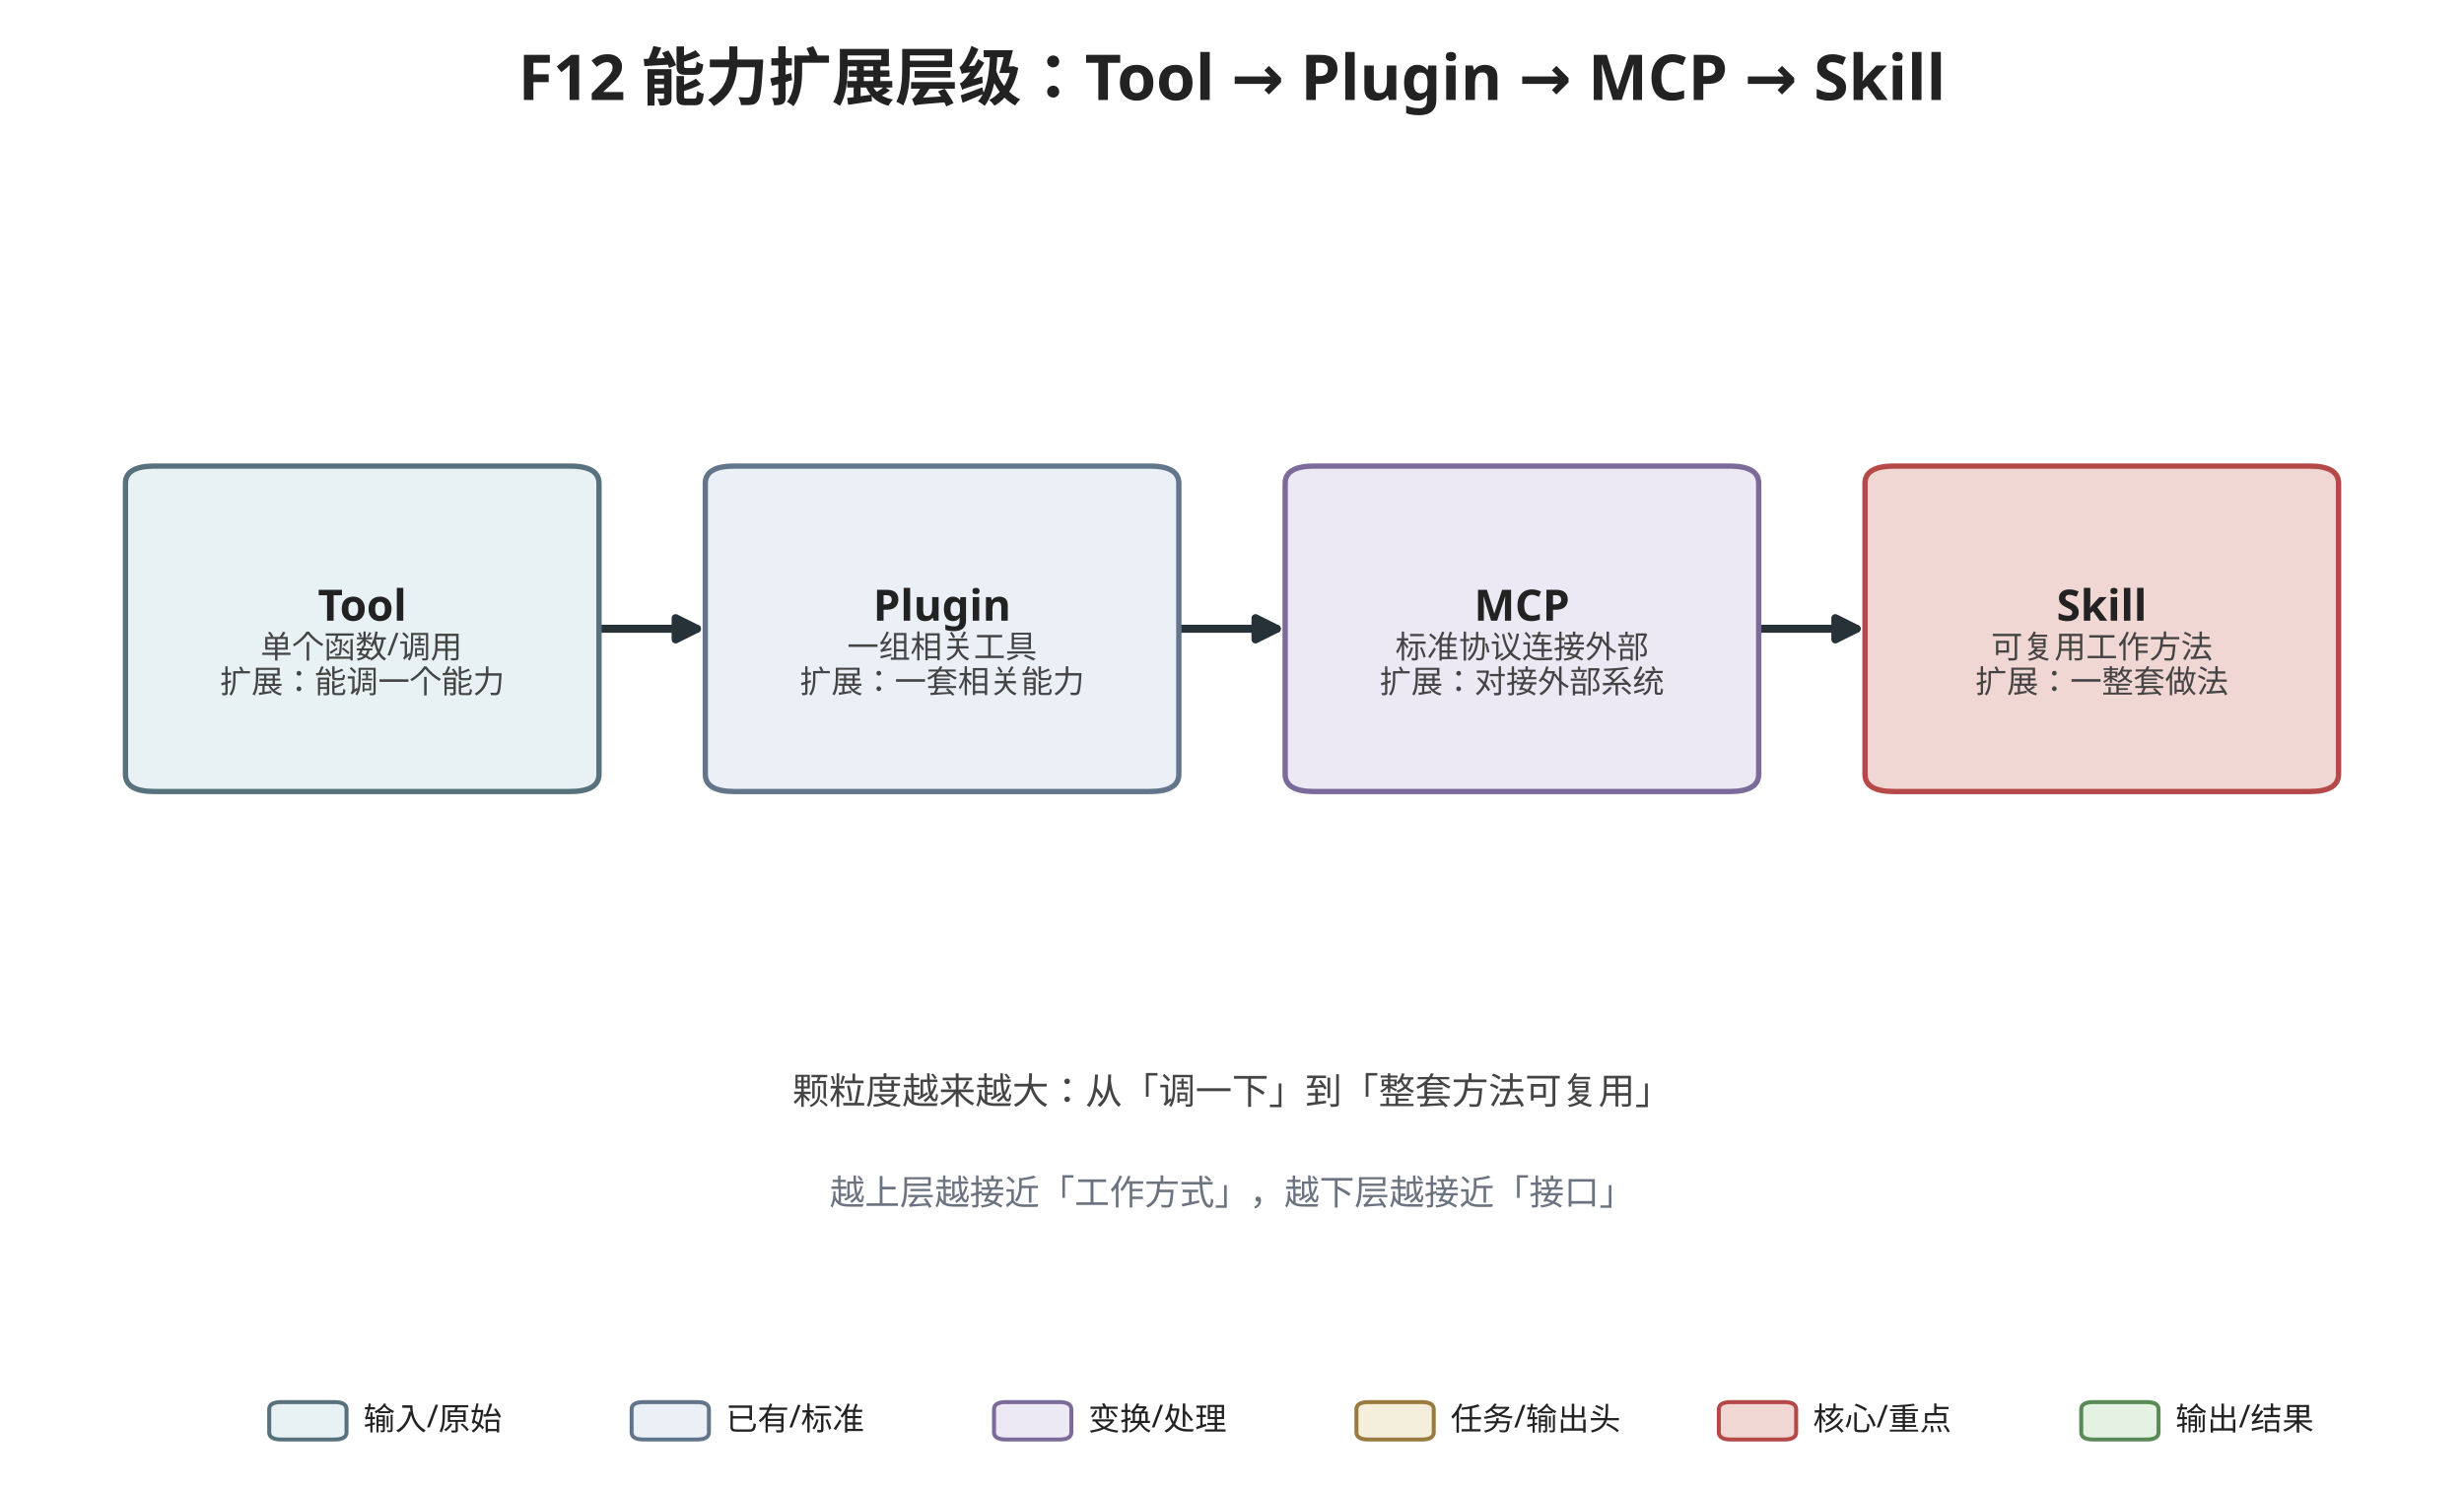
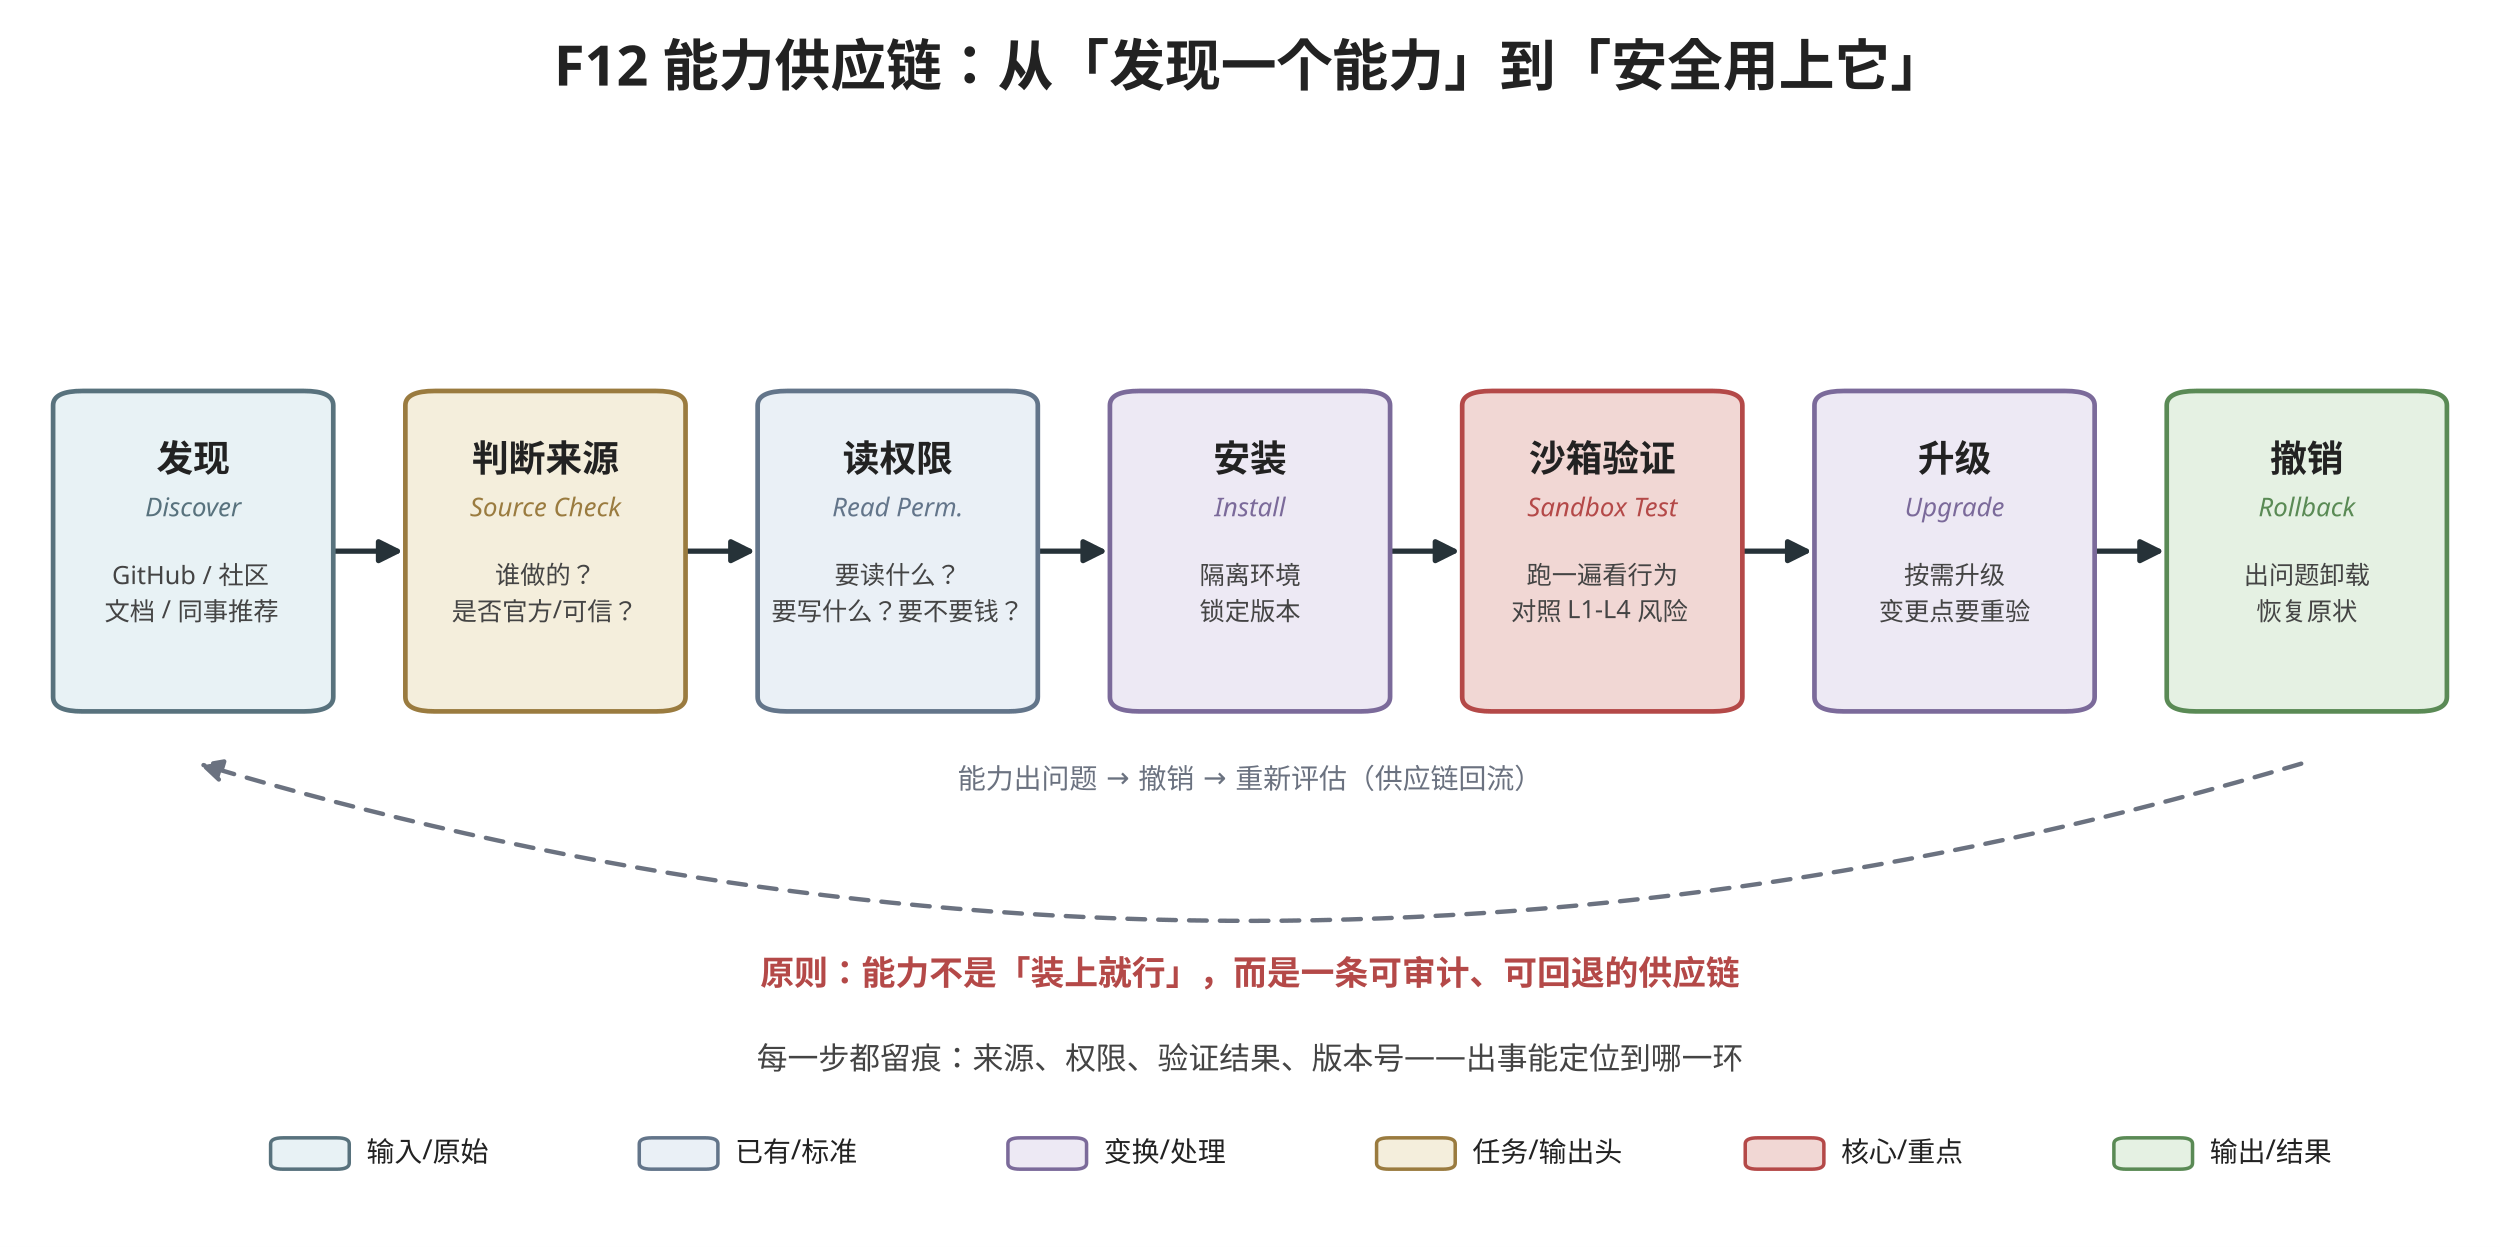
- <svg xmlns="http://www.w3.org/2000/svg" width="739.8pt" height="446.832pt" viewBox="0 0 739.8 446.832" version="1.1">
+ <svg xmlns="http://www.w3.org/2000/svg" width="851.4pt" height="424.656pt" viewBox="0 0 851.4 424.656" version="1.1">
  <defs>
    <style type="text/css">*{stroke-linejoin: round; stroke-linecap: butt}</style>
  </defs>
  <g id="figure_1">
    <g id="patch_1">
-       <path d="M 0 446.832  L 739.8 446.832  L 739.8 0  L 0 0  z " style="fill: #ffffff" />
+       <path d="M 0 424.656  L 851.4 424.656  L 851.4 0  L 0 0  z " style="fill: #ffffff" />
    </g>
    <g id="axes_1">
      <g id="patch_2">
-         <path d="M 179.666 188.821  Q 195.8 188.821 209.252 188.821  " clip-path="url(#pf3e443a663)" style="fill: none; stroke: #263238; stroke-width: 2.4; stroke-linecap: round" />
-         <path d="M 202.852 185.621  L 209.252 188.821  L 202.852 192.021  z " clip-path="url(#pf3e443a663)" style="fill: #263238; stroke: #263238; stroke-width: 2.4; stroke-linecap: round" />
+         <path d="M 114.242 187.713  Q 125.775 187.713 135.296 187.713  " clip-path="url(#p70184959d5)" style="fill: none; stroke: #263238; stroke-width: 1.8; stroke-linecap: round" />
+         <path d="M 128.896 184.513  L 135.296 187.713  L 128.896 190.913  z " clip-path="url(#p70184959d5)" style="fill: #263238; stroke: #263238; stroke-width: 1.8; stroke-linecap: round" />
      </g>
      <g id="patch_3">
-         <path d="M 353.762 188.821  Q 369.896 188.821 383.348 188.821  " clip-path="url(#pf3e443a663)" style="fill: none; stroke: #263238; stroke-width: 2.4; stroke-linecap: round" />
-         <path d="M 376.948 185.621  L 383.348 188.821  L 376.948 192.021  z " clip-path="url(#pf3e443a663)" style="fill: #263238; stroke: #263238; stroke-width: 2.4; stroke-linecap: round" />
+         <path d="M 234.212 187.713  Q 245.745 187.713 255.266 187.713  " clip-path="url(#p70184959d5)" style="fill: none; stroke: #263238; stroke-width: 1.8; stroke-linecap: round" />
+         <path d="M 248.866 184.513  L 255.266 187.713  L 248.866 190.913  z " clip-path="url(#p70184959d5)" style="fill: #263238; stroke: #263238; stroke-width: 1.8; stroke-linecap: round" />
      </g>
      <g id="patch_4">
-         <path d="M 527.858 188.821  Q 543.992 188.821 557.444 188.821  " clip-path="url(#pf3e443a663)" style="fill: none; stroke: #263238; stroke-width: 2.4; stroke-linecap: round" />
-         <path d="M 551.044 185.621  L 557.444 188.821  L 551.044 192.021  z " clip-path="url(#pf3e443a663)" style="fill: #263238; stroke: #263238; stroke-width: 2.4; stroke-linecap: round" />
+         <path d="M 354.182 187.713  Q 365.715 187.713 375.236 187.713  " clip-path="url(#p70184959d5)" style="fill: none; stroke: #263238; stroke-width: 1.8; stroke-linecap: round" />
+         <path d="M 368.836 184.513  L 375.236 187.713  L 368.836 190.913  z " clip-path="url(#p70184959d5)" style="fill: #263238; stroke: #263238; stroke-width: 1.8; stroke-linecap: round" />
      </g>
      <g id="patch_5">
-         <path d="M 84.455 432.281  L 100.414 432.281  Q 104.041 432.281 104.041 430.118  L 104.041 423.2  Q 104.041 421.037 100.414 421.037  L 84.455 421.037  Q 80.828 421.037 80.828 423.2  L 80.828 430.118  Q 80.828 432.281 84.455 432.281  z " clip-path="url(#pf3e443a663)" style="fill: #e8f2f5; stroke: #58727d; stroke-width: 1.2; stroke-linejoin: miter" />
+         <path d="M 474.152 187.713  Q 485.685 187.713 495.206 187.713  " clip-path="url(#p70184959d5)" style="fill: none; stroke: #263238; stroke-width: 1.8; stroke-linecap: round" />
+         <path d="M 488.806 184.513  L 495.206 187.713  L 488.806 190.913  z " clip-path="url(#p70184959d5)" style="fill: #263238; stroke: #263238; stroke-width: 1.8; stroke-linecap: round" />
      </g>
      <g id="patch_6">
-         <path d="M 193.265 432.281  L 209.224 432.281  Q 212.851 432.281 212.851 430.118  L 212.851 423.2  Q 212.851 421.037 209.224 421.037  L 193.265 421.037  Q 189.638 421.037 189.638 423.2  L 189.638 430.118  Q 189.638 432.281 193.265 432.281  z " clip-path="url(#pf3e443a663)" style="fill: #eaf0f6; stroke: #63758a; stroke-width: 1.2; stroke-linejoin: miter" />
+         <path d="M 594.122 187.713  Q 605.655 187.713 615.176 187.713  " clip-path="url(#p70184959d5)" style="fill: none; stroke: #263238; stroke-width: 1.8; stroke-linecap: round" />
+         <path d="M 608.776 184.513  L 615.176 187.713  L 608.776 190.913  z " clip-path="url(#p70184959d5)" style="fill: #263238; stroke: #263238; stroke-width: 1.8; stroke-linecap: round" />
      </g>
      <g id="patch_7">
-         <path d="M 302.075 432.281  L 318.034 432.281  Q 321.661 432.281 321.661 430.118  L 321.661 423.2  Q 321.661 421.037 318.034 421.037  L 302.075 421.037  Q 298.448 421.037 298.448 423.2  L 298.448 430.118  Q 298.448 432.281 302.075 432.281  z " clip-path="url(#pf3e443a663)" style="fill: #ede9f4; stroke: #7b6a9a; stroke-width: 1.2; stroke-linejoin: miter" />
+         <path d="M 714.092 187.713  Q 725.625 187.713 735.146 187.713  " clip-path="url(#p70184959d5)" style="fill: none; stroke: #263238; stroke-width: 1.8; stroke-linecap: round" />
+         <path d="M 728.746 184.513  L 735.146 187.713  L 728.746 190.913  z " clip-path="url(#p70184959d5)" style="fill: #263238; stroke: #263238; stroke-width: 1.8; stroke-linecap: round" />
      </g>
      <g id="patch_8">
-         <path d="M 410.885 432.281  L 426.844 432.281  Q 430.471 432.281 430.471 430.118  L 430.471 423.2  Q 430.471 421.037 426.844 421.037  L 410.885 421.037  Q 407.258 421.037 407.258 423.2  L 407.258 430.118  Q 407.258 432.281 410.885 432.281  z " clip-path="url(#pf3e443a663)" style="fill: #f4eedc; stroke: #9a7b3f; stroke-width: 1.2; stroke-linejoin: miter" />
+         <path d="M 783.696 260.08  Q 425.7 366.908 69.311 260.56  " clip-path="url(#p70184959d5)" style="fill: none; stroke-dasharray: 6,4.5; stroke-dashoffset: 0; stroke: #6b7280; stroke-width: 1.5; stroke-linecap: round" />
+         <path d="M 74.529 265.456  L 69.311 260.56  L 76.359 259.323  z " clip-path="url(#p70184959d5)" style="fill: #6b7280; stroke-dasharray: 6,4.5; stroke-dashoffset: 0; stroke: #6b7280; stroke-width: 1.5; stroke-linecap: round" />
      </g>
      <g id="patch_9">
-         <path d="M 519.695 432.281  L 535.654 432.281  Q 539.281 432.281 539.281 430.118  L 539.281 423.2  Q 539.281 421.037 535.654 421.037  L 519.695 421.037  Q 516.068 421.037 516.068 423.2  L 516.068 430.118  Q 516.068 432.281 519.695 432.281  z " clip-path="url(#pf3e443a663)" style="fill: #f1d7d4; stroke: #b44948; stroke-width: 1.2; stroke-linejoin: miter" />
+         <path d="M 96.341 398.174  L 114.754 398.174  Q 118.939 398.174 118.939 396.123  L 118.939 389.559  Q 118.939 387.507 114.754 387.507  L 96.341 387.507  Q 92.156 387.507 92.156 389.559  L 92.156 396.123  Q 92.156 398.174 96.341 398.174  z " clip-path="url(#p70184959d5)" style="fill: #e8f2f5; stroke: #58727d; stroke-width: 1.2; stroke-linejoin: miter" />
      </g>
      <g id="patch_10">
-         <path d="M 628.505 432.281  L 644.464 432.281  Q 648.091 432.281 648.091 430.118  L 648.091 423.2  Q 648.091 421.037 644.464 421.037  L 628.505 421.037  Q 624.878 421.037 624.878 423.2  L 624.878 430.118  Q 624.878 432.281 628.505 432.281  z " clip-path="url(#pf3e443a663)" style="fill: #e5f1e3; stroke: #5a8a55; stroke-width: 1.2; stroke-linejoin: miter" />
+         <path d="M 221.891 398.174  L 240.304 398.174  Q 244.489 398.174 244.489 396.123  L 244.489 389.559  Q 244.489 387.507 240.304 387.507  L 221.891 387.507  Q 217.706 387.507 217.706 389.559  L 217.706 396.123  Q 217.706 398.174 221.891 398.174  z " clip-path="url(#p70184959d5)" style="fill: #eaf0f6; stroke: #63758a; stroke-width: 1.2; stroke-linejoin: miter" />
      </g>
      <g id="patch_11">
-         <path d="M 46.372 237.686  L 171.14 237.686  Q 179.845 237.686 179.845 232.497  L 179.845 145.146  Q 179.845 139.957 171.14 139.957  L 46.372 139.957  Q 37.667 139.957 37.667 145.146  L 37.667 232.497  Q 37.667 237.686 46.372 237.686  z " clip-path="url(#pf3e443a663)" style="fill: #e8f2f5; stroke: #58727d; stroke-width: 1.6; stroke-linejoin: miter" />
+         <path d="M 347.44 398.174  L 365.854 398.174  Q 370.039 398.174 370.039 396.123  L 370.039 389.559  Q 370.039 387.507 365.854 387.507  L 347.44 387.507  Q 343.255 387.507 343.255 389.559  L 343.255 396.123  Q 343.255 398.174 347.44 398.174  z " clip-path="url(#p70184959d5)" style="fill: #ede9f4; stroke: #7b6a9a; stroke-width: 1.2; stroke-linejoin: miter" />
      </g>
      <g id="patch_12">
-         <path d="M 220.468 237.686  L 345.236 237.686  Q 353.941 237.686 353.941 232.497  L 353.941 145.146  Q 353.941 139.957 345.236 139.957  L 220.468 139.957  Q 211.763 139.957 211.763 145.146  L 211.763 232.497  Q 211.763 237.686 220.468 237.686  z " clip-path="url(#pf3e443a663)" style="fill: #eaf0f6; stroke: #63758a; stroke-width: 1.6; stroke-linejoin: miter" />
+         <path d="M 472.99 398.174  L 491.404 398.174  Q 495.589 398.174 495.589 396.123  L 495.589 389.559  Q 495.589 387.507 491.404 387.507  L 472.99 387.507  Q 468.805 387.507 468.805 389.559  L 468.805 396.123  Q 468.805 398.174 472.99 398.174  z " clip-path="url(#p70184959d5)" style="fill: #f4eedc; stroke: #9a7b3f; stroke-width: 1.2; stroke-linejoin: miter" />
      </g>
      <g id="patch_13">
-         <path d="M 394.564 237.686  L 519.332 237.686  Q 528.037 237.686 528.037 232.497  L 528.037 145.146  Q 528.037 139.957 519.332 139.957  L 394.564 139.957  Q 385.859 139.957 385.859 145.146  L 385.859 232.497  Q 385.859 237.686 394.564 237.686  z " clip-path="url(#pf3e443a663)" style="fill: #ede9f4; stroke: #7b6a9a; stroke-width: 1.6; stroke-linejoin: miter" />
+         <path d="M 598.54 398.174  L 616.955 398.174  Q 621.139 398.174 621.139 396.123  L 621.139 389.559  Q 621.139 387.507 616.955 387.507  L 598.54 387.507  Q 594.356 387.507 594.356 389.559  L 594.356 396.123  Q 594.356 398.174 598.54 398.174  z " clip-path="url(#p70184959d5)" style="fill: #f1d7d4; stroke: #b44948; stroke-width: 1.2; stroke-linejoin: miter" />
      </g>
      <g id="patch_14">
-         <path d="M 568.66 237.686  L 693.428 237.686  Q 702.133 237.686 702.133 232.497  L 702.133 145.146  Q 702.133 139.957 693.428 139.957  L 568.66 139.957  Q 559.955 139.957 559.955 145.146  L 559.955 232.497  Q 559.955 237.686 568.66 237.686  z " clip-path="url(#pf3e443a663)" style="fill: #f1d7d4; stroke: #b44948; stroke-width: 1.6; stroke-linejoin: miter" />
+         <path d="M 724.091 398.174  L 742.505 398.174  Q 746.689 398.174 746.689 396.123  L 746.689 389.559  Q 746.689 387.507 742.505 387.507  L 724.091 387.507  Q 719.905 387.507 719.905 389.559  L 719.905 396.123  Q 719.905 398.174 724.091 398.174  z " clip-path="url(#p70184959d5)" style="fill: #e5f1e3; stroke: #5a8a55; stroke-width: 1.2; stroke-linejoin: miter" />
+       </g>
+       <g id="patch_15">
+         <path d="M 28.125 242.277  L 103.455 242.277  Q 113.499 242.277 113.499 237.354  L 113.499 138.072  Q 113.499 133.149 103.455 133.149  L 28.125 133.149  Q 18.081 133.149 18.081 138.072  L 18.081 237.354  Q 18.081 242.277 28.125 242.277  z " clip-path="url(#p70184959d5)" style="fill: #e8f2f5; stroke: #58727d; stroke-width: 1.6; stroke-linejoin: miter" />
+       </g>
+       <g id="patch_16">
+         <path d="M 148.095 242.277  L 223.425 242.277  Q 233.469 242.277 233.469 237.354  L 233.469 138.072  Q 233.469 133.149 223.425 133.149  L 148.095 133.149  Q 138.051 133.149 138.051 138.072  L 138.051 237.354  Q 138.051 242.277 148.095 242.277  z " clip-path="url(#p70184959d5)" style="fill: #f4eedc; stroke: #9a7b3f; stroke-width: 1.6; stroke-linejoin: miter" />
+       </g>
+       <g id="patch_17">
+         <path d="M 268.065 242.277  L 343.395 242.277  Q 353.439 242.277 353.439 237.354  L 353.439 138.072  Q 353.439 133.149 343.395 133.149  L 268.065 133.149  Q 258.021 133.149 258.021 138.072  L 258.021 237.354  Q 258.021 242.277 268.065 242.277  z " clip-path="url(#p70184959d5)" style="fill: #eaf0f6; stroke: #63758a; stroke-width: 1.6; stroke-linejoin: miter" />
+       </g>
+       <g id="patch_18">
+         <path d="M 388.035 242.277  L 463.365 242.277  Q 473.409 242.277 473.409 237.354  L 473.409 138.072  Q 473.409 133.149 463.365 133.149  L 388.035 133.149  Q 377.991 133.149 377.991 138.072  L 377.991 237.354  Q 377.991 242.277 388.035 242.277  z " clip-path="url(#p70184959d5)" style="fill: #ede9f4; stroke: #7b6a9a; stroke-width: 1.6; stroke-linejoin: miter" />
+       </g>
+       <g id="patch_19">
+         <path d="M 508.005 242.277  L 583.335 242.277  Q 593.379 242.277 593.379 237.354  L 593.379 138.072  Q 593.379 133.149 583.335 133.149  L 508.005 133.149  Q 497.961 133.149 497.961 138.072  L 497.961 237.354  Q 497.961 242.277 508.005 242.277  z " clip-path="url(#p70184959d5)" style="fill: #f1d7d4; stroke: #b44948; stroke-width: 1.6; stroke-linejoin: miter" />
+       </g>
+       <g id="patch_20">
+         <path d="M 627.975 242.277  L 703.305 242.277  Q 713.349 242.277 713.349 237.354  L 713.349 138.072  Q 713.349 133.149 703.305 133.149  L 627.975 133.149  Q 617.931 133.149 617.931 138.072  L 617.931 237.354  Q 617.931 242.277 627.975 242.277  z " clip-path="url(#p70184959d5)" style="fill: #ede9f4; stroke: #7b6a9a; stroke-width: 1.6; stroke-linejoin: miter" />
+       </g>
+       <g id="patch_21">
+         <path d="M 747.945 242.277  L 823.275 242.277  Q 833.319 242.277 833.319 237.354  L 833.319 138.072  Q 833.319 133.149 823.275 133.149  L 747.945 133.149  Q 737.901 133.149 737.901 138.072  L 737.901 237.354  Q 737.901 242.277 747.945 242.277  z " clip-path="url(#p70184959d5)" style="fill: #e5f1e3; stroke: #5a8a55; stroke-width: 1.6; stroke-linejoin: miter" />
      </g>
      <g id="text_1">
-         <text style="font-weight: 700; font-size: 19px; font-family: 'Microsoft YaHei', 'SimHei', sans-serif; text-anchor: middle; fill: #222222" x="369.9" y="30.035" transform="rotate(-0 369.9 30.03548)">F12  能力扩展层级：Tool → Plugin → MCP → Skill</text>
+         <text style="font-weight: 700; font-size: 19px; font-family: 'Microsoft YaHei', 'SimHei', sans-serif; text-anchor: middle; fill: #222222" x="425.7" y="29.149" transform="rotate(-0 425.7 29.14863)">F12  能力供应链：从「发现一个能力」到「安全用上它」</text>
      </g>
      <g id="text_2">
-         <text style="font-weight: 700; font-size: 13px; font-family: 'Microsoft YaHei', 'SimHei', sans-serif; text-anchor: middle; fill: #222222" x="108.756" y="186.398" transform="rotate(-0 108.756 186.3983)">Tool</text>
+         <text style="font-weight: 700; font-size: 12.5px; font-family: 'Microsoft YaHei', 'SimHei', sans-serif; text-anchor: middle; fill: #222222" x="65.79" y="160.569" transform="rotate(-0 65.79 160.5686)">发现</text>
      </g>
      <g id="text_3">
-         <text style="font-size: 9.5px; font-family: 'Microsoft YaHei', 'SimHei', sans-serif; fill: #444444" transform="translate(78.22686 197.6133)">单个函数/调用</text>
-         <text style="font-size: 9.5px; font-family: 'Microsoft YaHei', 'SimHei', sans-serif; fill: #444444" transform="translate(66.006 208.0737)">扩展：能调一个能力</text>
+         <text style="font-style: italic; font-size: 8.8px; font-family: 'Microsoft YaHei', 'SimHei', sans-serif; text-anchor: middle; fill: #58727d" x="65.79" y="175.811" transform="rotate(-0 65.79 175.8115)">Discover</text>
      </g>
      <g id="text_4">
-         <text style="font-weight: 700; font-size: 13px; font-family: 'Microsoft YaHei', 'SimHei', sans-serif; text-anchor: middle; fill: #222222" x="282.852" y="186.398" transform="rotate(-0 282.852 186.3981)">Plugin</text>
+         <text style="font-size: 8.6px; font-family: 'Microsoft YaHei', 'SimHei', sans-serif; fill: #444444" transform="translate(38.14234 198.9102)">GitHub / 社区</text>
+         <text style="font-size: 8.6px; font-family: 'Microsoft YaHei', 'SimHei', sans-serif; fill: #444444" transform="translate(35.60803 211.2678)">文档 / 同事推荐</text>
      </g>
      <g id="text_5">
-         <text style="font-size: 9.5px; font-family: 'Microsoft YaHei', 'SimHei', sans-serif; fill: #444444" transform="translate(254.352 197.5807)">一组相关工具</text>
-         <text style="font-size: 9.5px; font-family: 'Microsoft YaHei', 'SimHei', sans-serif; fill: #444444" transform="translate(240.102 208.0411)">扩展：一套相关能力</text>
+         <text style="font-weight: 700; font-size: 12.5px; font-family: 'Microsoft YaHei', 'SimHei', sans-serif; text-anchor: middle; fill: #222222" x="185.76" y="160.551" transform="rotate(-0 185.76 160.551)">判断来源</text>
      </g>
      <g id="text_6">
-         <text style="font-weight: 700; font-size: 13px; font-family: 'Microsoft YaHei', 'SimHei', sans-serif; text-anchor: middle; fill: #222222" x="456.948" y="186.398" transform="rotate(-0 456.948 186.3983)">MCP</text>
+         <text style="font-style: italic; font-size: 8.8px; font-family: 'Microsoft YaHei', 'SimHei', sans-serif; text-anchor: middle; fill: #9a7b3f" x="185.76" y="175.811" transform="rotate(-0 185.76 175.8115)">Source Check</text>
      </g>
      <g id="text_7">
-         <text style="font-size: 9.5px; font-family: 'Microsoft YaHei', 'SimHei', sans-serif; fill: #444444" transform="translate(418.948 197.6274)">标准协议连接外部</text>
-         <text style="font-size: 9.5px; font-family: 'Microsoft YaHei', 'SimHei', sans-serif; fill: #444444" transform="translate(414.198 208.0685)">扩展：对接外部系统</text>
+         <text style="font-size: 8.6px; font-family: 'Microsoft YaHei', 'SimHei', sans-serif; fill: #444444" transform="translate(168.56 198.8639)">谁做的？</text>
+         <text style="font-size: 8.6px; font-family: 'Microsoft YaHei', 'SimHei', sans-serif; fill: #444444" transform="translate(153.8231 211.2631)">是否官方/可信？</text>
      </g>
      <g id="text_8">
-         <text style="font-weight: 700; font-size: 13px; font-family: 'Microsoft YaHei', 'SimHei', sans-serif; text-anchor: middle; fill: #222222" x="631.044" y="186.398" transform="rotate(-0 631.044 186.3983)">Skill</text>
+         <text style="font-weight: 700; font-size: 12.5px; font-family: 'Microsoft YaHei', 'SimHei', sans-serif; text-anchor: middle; fill: #222222" x="305.73" y="160.557" transform="rotate(-0 305.73 160.5568)">读权限</text>
      </g>
      <g id="text_9">
-         <text style="font-size: 9.5px; font-family: 'Microsoft YaHei', 'SimHei', sans-serif; fill: #444444" transform="translate(597.794 197.6274)">可复用工作方法</text>
-         <text style="font-size: 9.5px; font-family: 'Microsoft YaHei', 'SimHei', sans-serif; fill: #444444" transform="translate(593.044 208.0314)">扩展：一整套做法</text>
+         <text style="font-style: italic; font-size: 8.8px; font-family: 'Microsoft YaHei', 'SimHei', sans-serif; text-anchor: middle; fill: #63758a" x="305.73" y="175.811" transform="rotate(-0 305.73 175.8115)">Read Perm.</text>
      </g>
      <g id="text_10">
-         <text style="font-size: 11px; font-family: 'Microsoft YaHei', 'SimHei', sans-serif; text-anchor: middle; fill: #444444" x="369.9" y="331.524" transform="rotate(-0 369.9 331.524)">颗粒度越来越大：从「调一下」到「整套方法可复用」</text>
+         <text style="font-size: 8.6px; font-family: 'Microsoft YaHei', 'SimHei', sans-serif; fill: #444444" transform="translate(284.23 198.8686)">要读什么？</text>
+         <text style="font-size: 8.6px; font-family: 'Microsoft YaHei', 'SimHei', sans-serif; fill: #444444" transform="translate(262.73 211.2463)">要写什么？要不要钱？</text>
      </g>
      <g id="text_11">
-         <text style="font-size: 10.5px; font-family: 'Microsoft YaHei', 'SimHei', sans-serif; text-anchor: middle; fill: #6b7280" x="369.9" y="361.794" transform="rotate(-0 369.9 361.7942)">越上层越接近「工作方式」，越下层越接近「接口」</text>
+         <text style="font-weight: 700; font-size: 12.5px; font-family: 'Microsoft YaHei', 'SimHei', sans-serif; text-anchor: middle; fill: #222222" x="425.7" y="160.575" transform="rotate(-0 425.7 160.5754)">安装</text>
      </g>
      <g id="text_12">
-         <text style="font-size: 9.5px; font-family: 'Microsoft YaHei', 'SimHei', sans-serif; text-anchor: start; fill: #222222" x="109.119" y="429.414" transform="rotate(-0 109.1187 429.4141)">输入/原始</text>
+         <text style="font-style: italic; font-size: 8.8px; font-family: 'Microsoft YaHei', 'SimHei', sans-serif; text-anchor: middle; fill: #7b6a9a" x="425.7" y="175.811" transform="rotate(-0 425.7 175.8115)">Install</text>
      </g>
      <g id="text_13">
-         <text style="font-size: 9.5px; font-family: 'Microsoft YaHei', 'SimHei', sans-serif; text-anchor: start; fill: #222222" x="217.929" y="429.442" transform="rotate(-0 217.9287 429.4423)">已有/标准</text>
+         <text style="font-size: 8.6px; font-family: 'Microsoft YaHei', 'SimHei', sans-serif; fill: #444444" transform="translate(408.5 198.9142)">隔离环境</text>
+         <text style="font-size: 8.6px; font-family: 'Microsoft YaHei', 'SimHei', sans-serif; fill: #444444" transform="translate(408.5 211.2254)">锁定版本</text>
      </g>
      <g id="text_14">
-         <text style="font-size: 9.5px; font-family: 'Microsoft YaHei', 'SimHei', sans-serif; text-anchor: start; fill: #222222" x="326.739" y="429.433" transform="rotate(-0 326.7387 429.4327)">变换/处理</text>
+         <text style="font-weight: 700; font-size: 12.5px; font-family: 'Microsoft YaHei', 'SimHei', sans-serif; text-anchor: middle; fill: #222222" x="545.67" y="160.581" transform="rotate(-0 545.67 160.5813)">沙箱验证</text>
      </g>
      <g id="text_15">
-         <text style="font-size: 9.5px; font-family: 'Microsoft YaHei', 'SimHei', sans-serif; text-anchor: start; fill: #222222" x="435.549" y="429.456" transform="rotate(-0 435.5487 429.4564)">任务/输出头</text>
+         <text style="font-style: italic; font-size: 8.8px; font-family: 'Microsoft YaHei', 'SimHei', sans-serif; text-anchor: middle; fill: #b44948" x="545.67" y="175.811" transform="rotate(-0 545.67 175.8115)">Sandbox Test</text>
      </g>
      <g id="text_16">
-         <text style="font-size: 9.5px; font-family: 'Microsoft YaHei', 'SimHei', sans-serif; text-anchor: start; fill: #222222" x="544.359" y="429.442" transform="rotate(-0 544.3587 429.4423)">核心/重点</text>
+         <text style="font-size: 8.6px; font-family: 'Microsoft YaHei', 'SimHei', sans-serif; fill: #444444" transform="translate(519.87 198.8934)">跑一遍看行为</text>
+         <text style="font-size: 8.6px; font-family: 'Microsoft YaHei', 'SimHei', sans-serif; fill: #444444" transform="translate(514.6085 211.2295)">对照 L1-L4 风险</text>
      </g>
      <g id="text_17">
-         <text style="font-size: 9.5px; font-family: 'Microsoft YaHei', 'SimHei', sans-serif; text-anchor: start; fill: #222222" x="653.169" y="429.438" transform="rotate(-0 653.1687 429.4379)">输出/结果</text>
+         <text style="font-weight: 700; font-size: 12.5px; font-family: 'Microsoft YaHei', 'SimHei', sans-serif; text-anchor: middle; fill: #222222" x="665.64" y="160.575" transform="rotate(-0 665.64 160.5754)">升级</text>
+       </g>
+       <g id="text_18">
+         <text style="font-style: italic; font-size: 8.8px; font-family: 'Microsoft YaHei', 'SimHei', sans-serif; text-anchor: middle; fill: #7b6a9a" x="665.64" y="175.807" transform="rotate(-0 665.64 175.8073)">Upgrade</text>
+       </g>
+       <g id="text_19">
+         <text style="font-size: 8.6px; font-family: 'Microsoft YaHei', 'SimHei', sans-serif; fill: #444444" transform="translate(648.44 198.8975)">按需升级</text>
+         <text style="font-size: 8.6px; font-family: 'Microsoft YaHei', 'SimHei', sans-serif; fill: #444444" transform="translate(639.84 211.2711)">变更点要重验</text>
+       </g>
+       <g id="text_20">
+         <text style="font-weight: 700; font-size: 12.5px; font-family: 'Microsoft YaHei', 'SimHei', sans-serif; text-anchor: middle; fill: #222222" x="785.61" y="160.6" transform="rotate(-0 785.61 160.5998)">撤销</text>
+       </g>
+       <g id="text_21">
+         <text style="font-style: italic; font-size: 8.8px; font-family: 'Microsoft YaHei', 'SimHei', sans-serif; text-anchor: middle; fill: #5a8a55" x="785.61" y="175.811" transform="rotate(-0 785.61 175.8115)">Rollback</text>
+       </g>
+       <g id="text_22">
+         <text style="font-size: 8.6px; font-family: 'Microsoft YaHei', 'SimHei', sans-serif; fill: #444444" transform="translate(764.11 198.9022)">出问题卸载</text>
+         <text style="font-size: 8.6px; font-family: 'Microsoft YaHei', 'SimHei', sans-serif; fill: #444444" transform="translate(768.41 211.2631)">恢复原状</text>
+       </g>
+       <g id="text_23">
+         <text style="font-weight: 700; font-size: 11.5px; font-family: 'Microsoft YaHei', 'SimHei', sans-serif; text-anchor: middle; fill: #b44948" x="425.7" y="335.405" transform="rotate(-0 425.7 335.4048)">原则：能力不是「装上就行」，而是一条可审计、可回退的供应链</text>
+       </g>
+       <g id="text_24">
+         <text style="font-size: 10.5px; font-family: 'Microsoft YaHei', 'SimHei', sans-serif; text-anchor: middle; fill: #444444" x="425.7" y="364.123" transform="rotate(-0 425.7 364.1227)">每一步都留痕：来源、权限、验证结果、版本号——出事能定位到哪一环</text>
+       </g>
+       <g id="text_25">
+         <text style="font-size: 9.5px; font-family: 'Microsoft YaHei', 'SimHei', sans-serif; text-anchor: start; fill: #222222" x="124.799" y="395.596" transform="rotate(-0 124.7985 395.5957)">输入/原始</text>
+       </g>
+       <g id="text_26">
+         <text style="font-size: 9.5px; font-family: 'Microsoft YaHei', 'SimHei', sans-serif; text-anchor: start; fill: #222222" x="250.349" y="395.624" transform="rotate(-0 250.3485 395.6239)">已有/标准</text>
+       </g>
+       <g id="text_27">
+         <text style="font-size: 9.5px; font-family: 'Microsoft YaHei', 'SimHei', sans-serif; text-anchor: start; fill: #222222" x="375.899" y="395.614" transform="rotate(-0 375.8985 395.6143)">变换/处理</text>
+       </g>
+       <g id="text_28">
+         <text style="font-size: 9.5px; font-family: 'Microsoft YaHei', 'SimHei', sans-serif; text-anchor: start; fill: #222222" x="501.449" y="395.638" transform="rotate(-0 501.4485 395.638)">任务/输出头</text>
+       </g>
+       <g id="text_29">
+         <text style="font-size: 9.5px; font-family: 'Microsoft YaHei', 'SimHei', sans-serif; text-anchor: start; fill: #222222" x="626.999" y="395.624" transform="rotate(-0 626.9985 395.6239)">核心/重点</text>
+       </g>
+       <g id="text_30">
+         <text style="font-size: 9.5px; font-family: 'Microsoft YaHei', 'SimHei', sans-serif; text-anchor: start; fill: #222222" x="752.548" y="395.619" transform="rotate(-0 752.5485 395.6195)">输出/结果</text>
+       </g>
+       <g id="text_31">
+         <text style="font-size: 9.5px; font-family: 'Microsoft YaHei', 'SimHei', sans-serif; text-anchor: middle; fill: #6b7280" x="425.7" y="268.533" transform="rotate(-0 425.7 268.5331)">能力出问题 → 撤销 → 重新评估（供应链回流）</text>
      </g>
    </g>
  </g>
  <defs>
-     <clipPath id="pf3e443a663">
-       <rect x="7.2" y="7.2" width="725.4" height="432.432" />
+     <clipPath id="p70184959d5">
+       <rect x="7.2" y="7.2" width="837" height="410.256" />
    </clipPath>
  </defs>
</svg>
